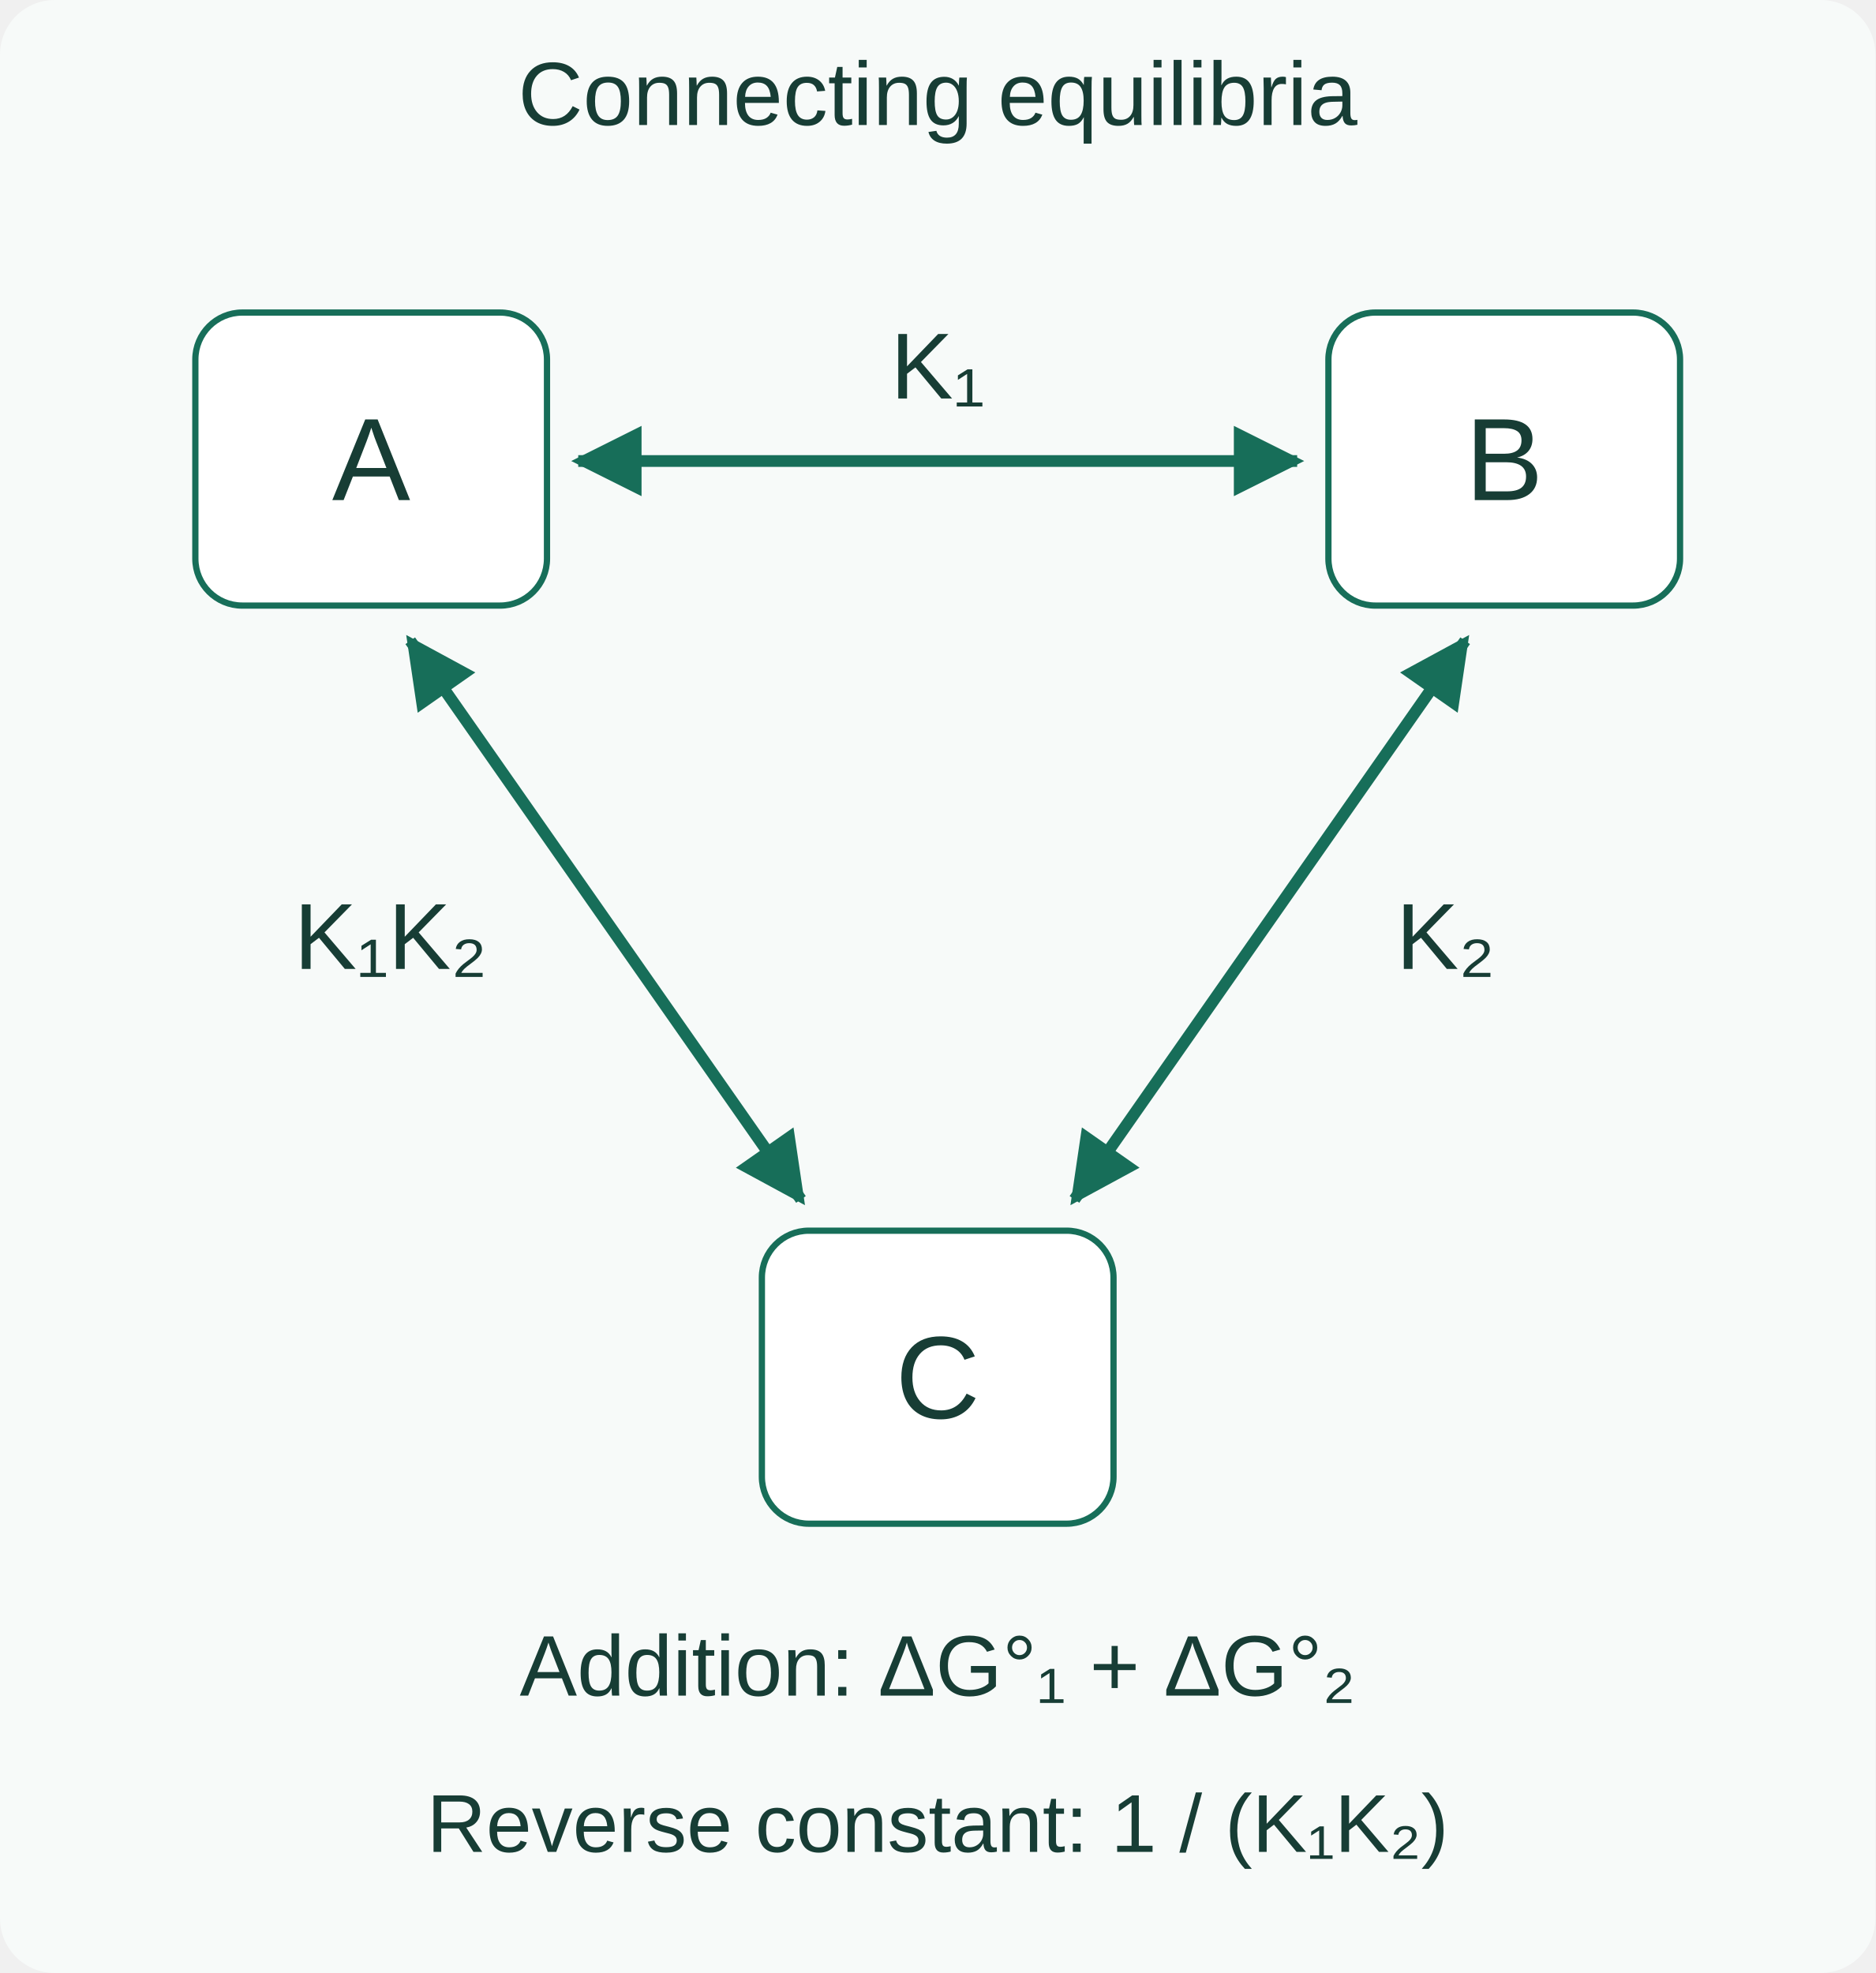
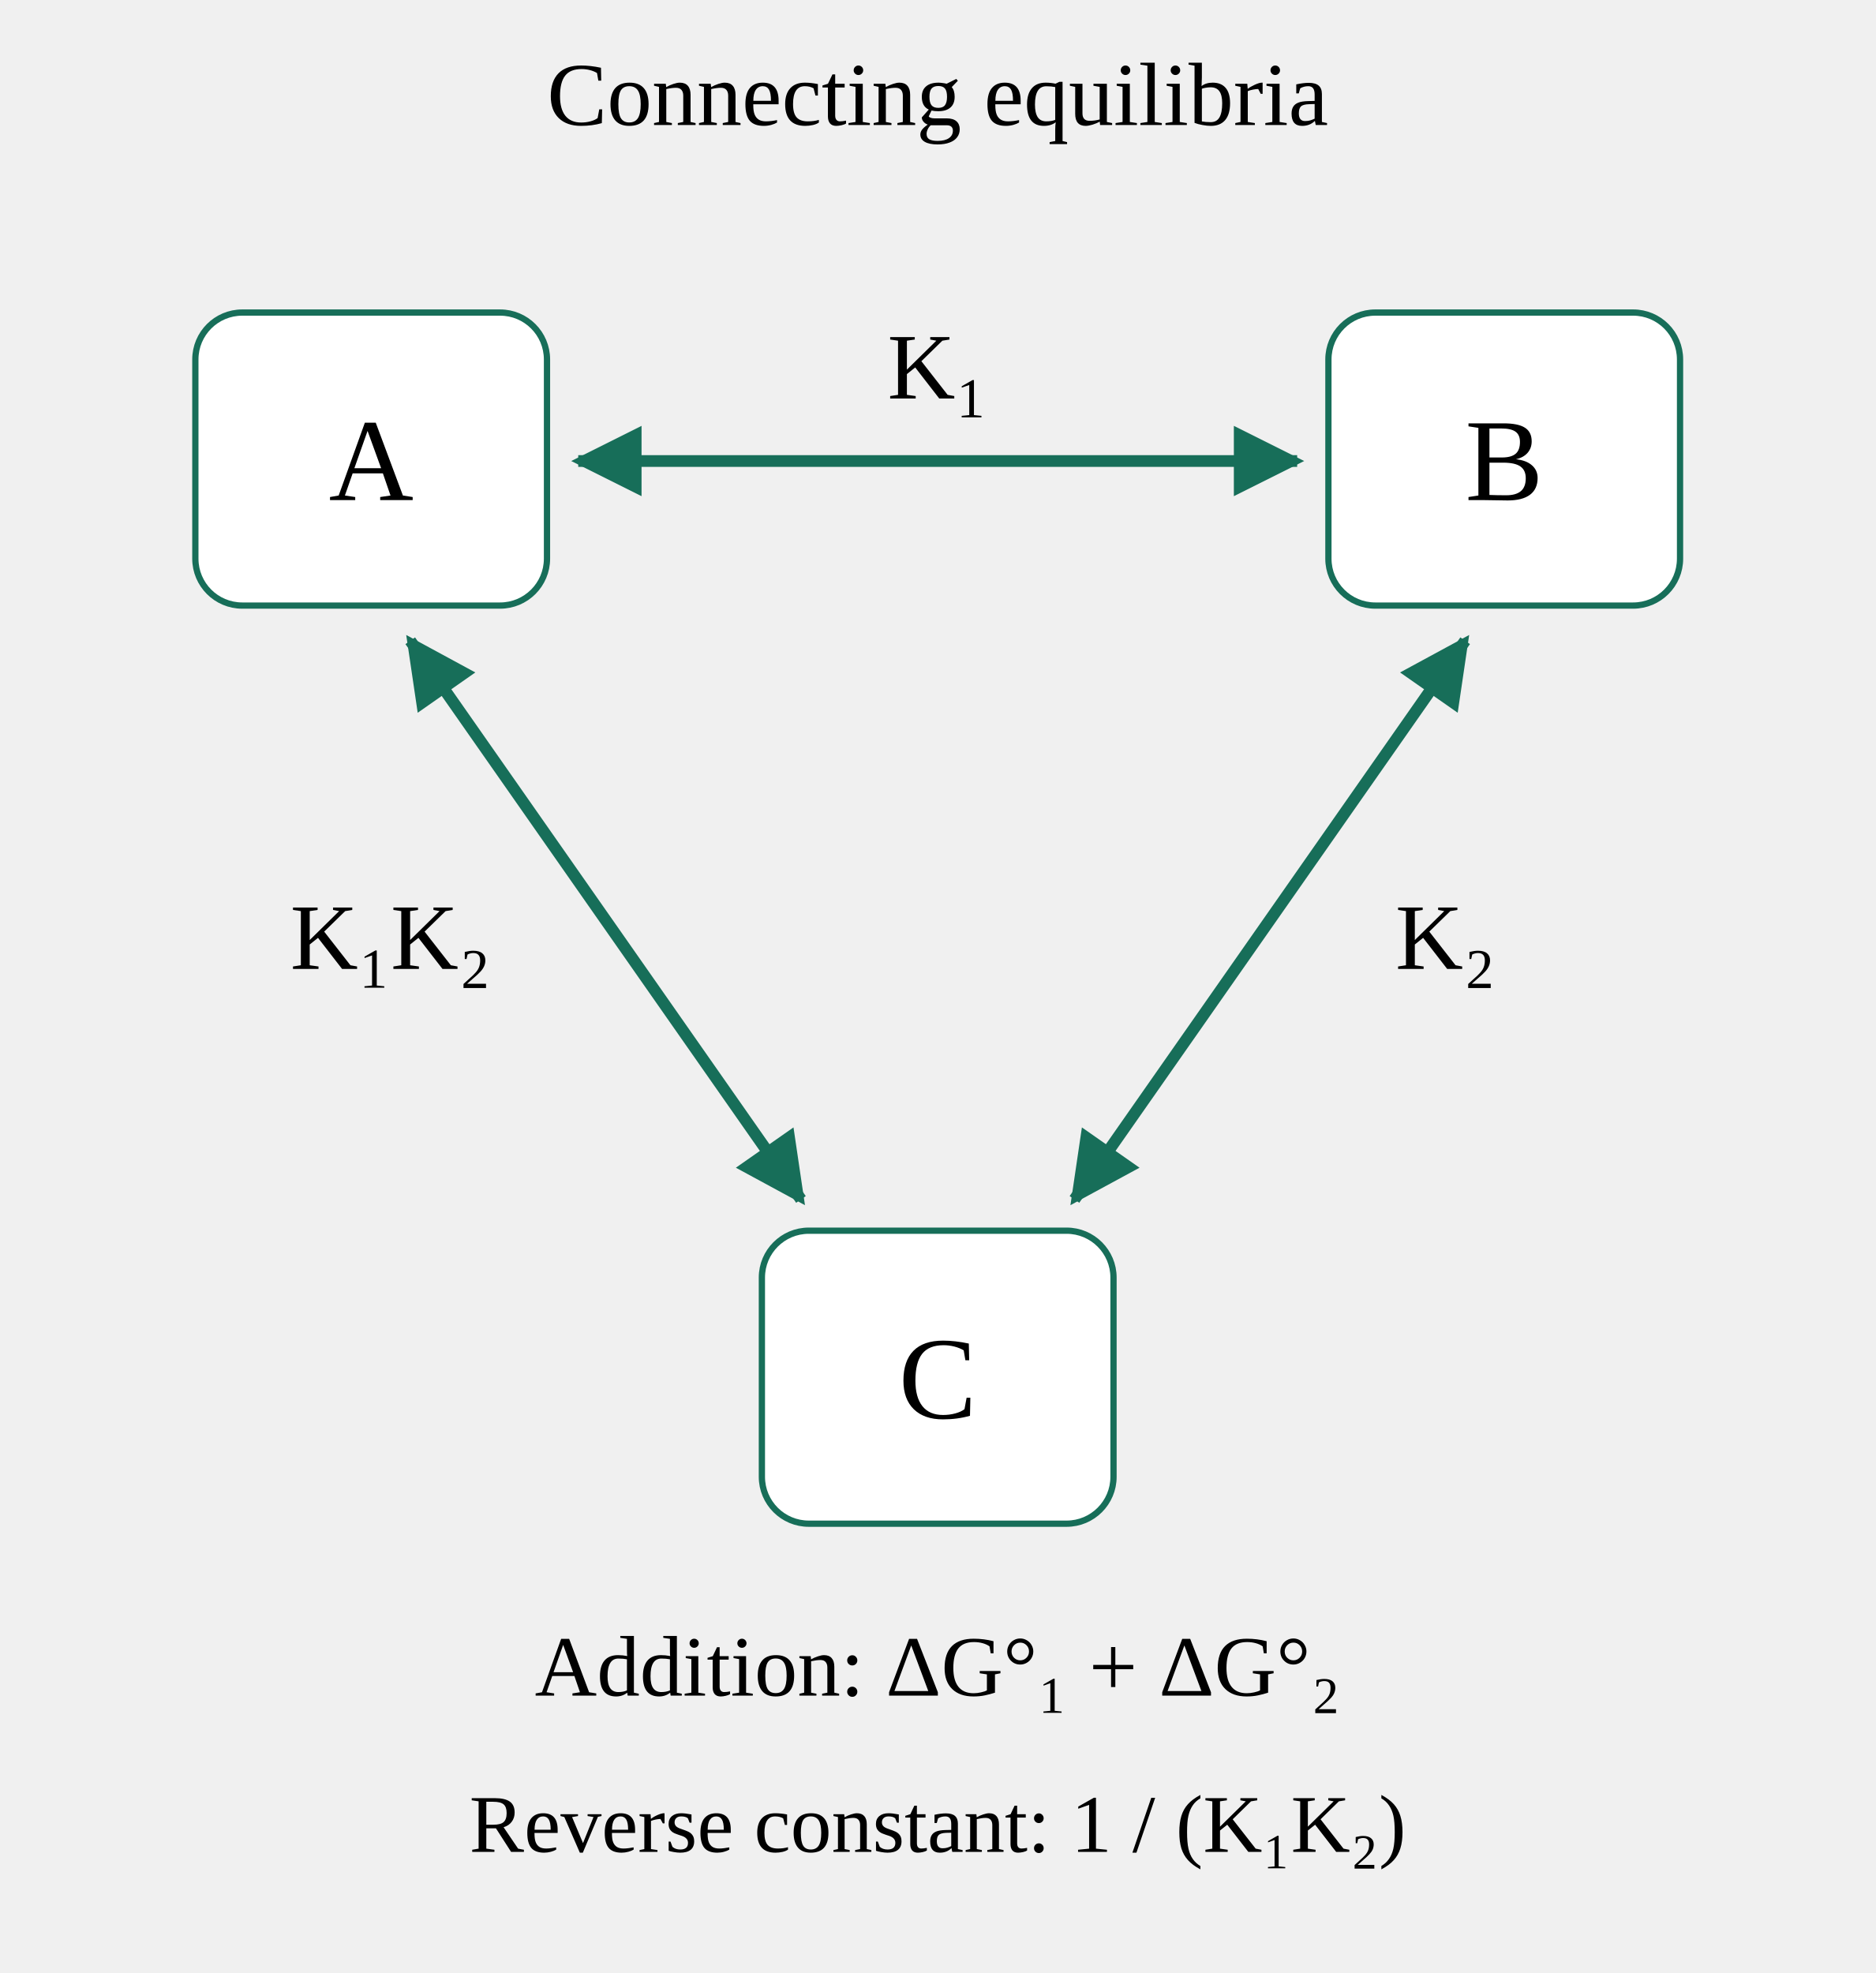
- <svg xmlns="http://www.w3.org/2000/svg" viewBox="0 0 480 505" role="img" aria-labelledby="title">
+ <svg xmlns="http://www.w3.org/2000/svg" id="disegno" viewBox="0 0 480 505" role="img" aria-labelledby="title">
  <defs>
    <marker id="a" viewBox="0 0 10 10" refX="9" refY="5" markerWidth="6" markerHeight="6" orient="auto-start-reverse">
      <path d="M0 0 L10 5 L0 10 Z" fill="#176e59" />
    </marker>
  </defs>
-   <rect width="480" height="505" rx="14" fill="#f7faf9" />
-   <text x="240" y="32" text-anchor="middle" font-family="Arial,sans-serif" font-size="23" fill="#173d35" font-weight="normal">Connecting equilibria</text>
+   <text x="240" y="32" text-anchor="middle" font-size="23" fill="currentColor" font-weight="normal">Connecting equilibria</text>
  <rect x="50" y="80" width="90" height="75" rx="12" fill="white" stroke="#176e59" stroke-width="1.6" />
  <rect x="340" y="80" width="90" height="75" rx="12" fill="white" stroke="#176e59" stroke-width="1.6" />
  <rect x="195" y="315" width="90" height="75" rx="12" fill="white" stroke="#176e59" stroke-width="1.6" />
-   <text x="95" y="128" text-anchor="middle" font-family="Arial,sans-serif" font-size="30" fill="#173d35" font-weight="normal">A</text>
-   <text x="385" y="128" text-anchor="middle" font-family="Arial,sans-serif" font-size="30" fill="#173d35" font-weight="normal">B</text>
-   <text x="240" y="363" text-anchor="middle" font-family="Arial,sans-serif" font-size="30" fill="#173d35" font-weight="normal">C</text>
+   <text x="95" y="128" text-anchor="middle" font-size="30" fill="currentColor" font-weight="normal">A</text>
+   <text x="385" y="128" text-anchor="middle" font-size="30" fill="currentColor" font-weight="normal">B</text>
+   <text x="240" y="363" text-anchor="middle" font-size="30" fill="currentColor" font-weight="normal">C</text>
  <line x1="148" y1="118" x2="332" y2="118" stroke="#176e59" stroke-width="3" marker-end="url(#a)" marker-start="url(#a)" />
-   <text x="240" y="102" text-anchor="middle" font-family="Arial,sans-serif" font-size="24" fill="#173d35" font-weight="normal">K₁</text>
+   <text x="240" y="102" text-anchor="middle" font-size="24" fill="currentColor" font-weight="normal">K₁</text>
  <line x1="375" y1="164" x2="275" y2="307" stroke="#176e59" stroke-width="3" marker-end="url(#a)" marker-start="url(#a)" />
-   <text x="370" y="248" text-anchor="middle" font-family="Arial,sans-serif" font-size="24" fill="#173d35" font-weight="normal">K₂</text>
+   <text x="370" y="248" text-anchor="middle" font-size="24" fill="currentColor" font-weight="normal">K₂</text>
  <line x1="105" y1="164" x2="205" y2="307" stroke="#176e59" stroke-width="3" marker-end="url(#a)" marker-start="url(#a)" />
-   <text x="100" y="248" text-anchor="middle" font-family="Arial,sans-serif" font-size="24" fill="#173d35" font-weight="normal">K₁K₂</text>
-   <text x="240" y="434" text-anchor="middle" font-family="Arial,sans-serif" font-size="22" fill="#173d35" font-weight="normal">Addition: ΔG°₁ + ΔG°₂</text>
-   <text x="240" y="474" text-anchor="middle" font-family="Arial,sans-serif" font-size="21" fill="#173d35" font-weight="normal">Reverse constant: 1 / (K₁K₂)</text>
+   <text x="100" y="248" text-anchor="middle" font-size="24" fill="currentColor" font-weight="normal">K₁K₂</text>
+   <text x="240" y="434" text-anchor="middle" font-size="22" fill="currentColor" font-weight="normal">Addition: ΔG°₁ + ΔG°₂</text>
+   <text x="240" y="474" text-anchor="middle" font-size="21" fill="currentColor" font-weight="normal">Reverse constant: 1 / (K₁K₂)</text>
</svg>
